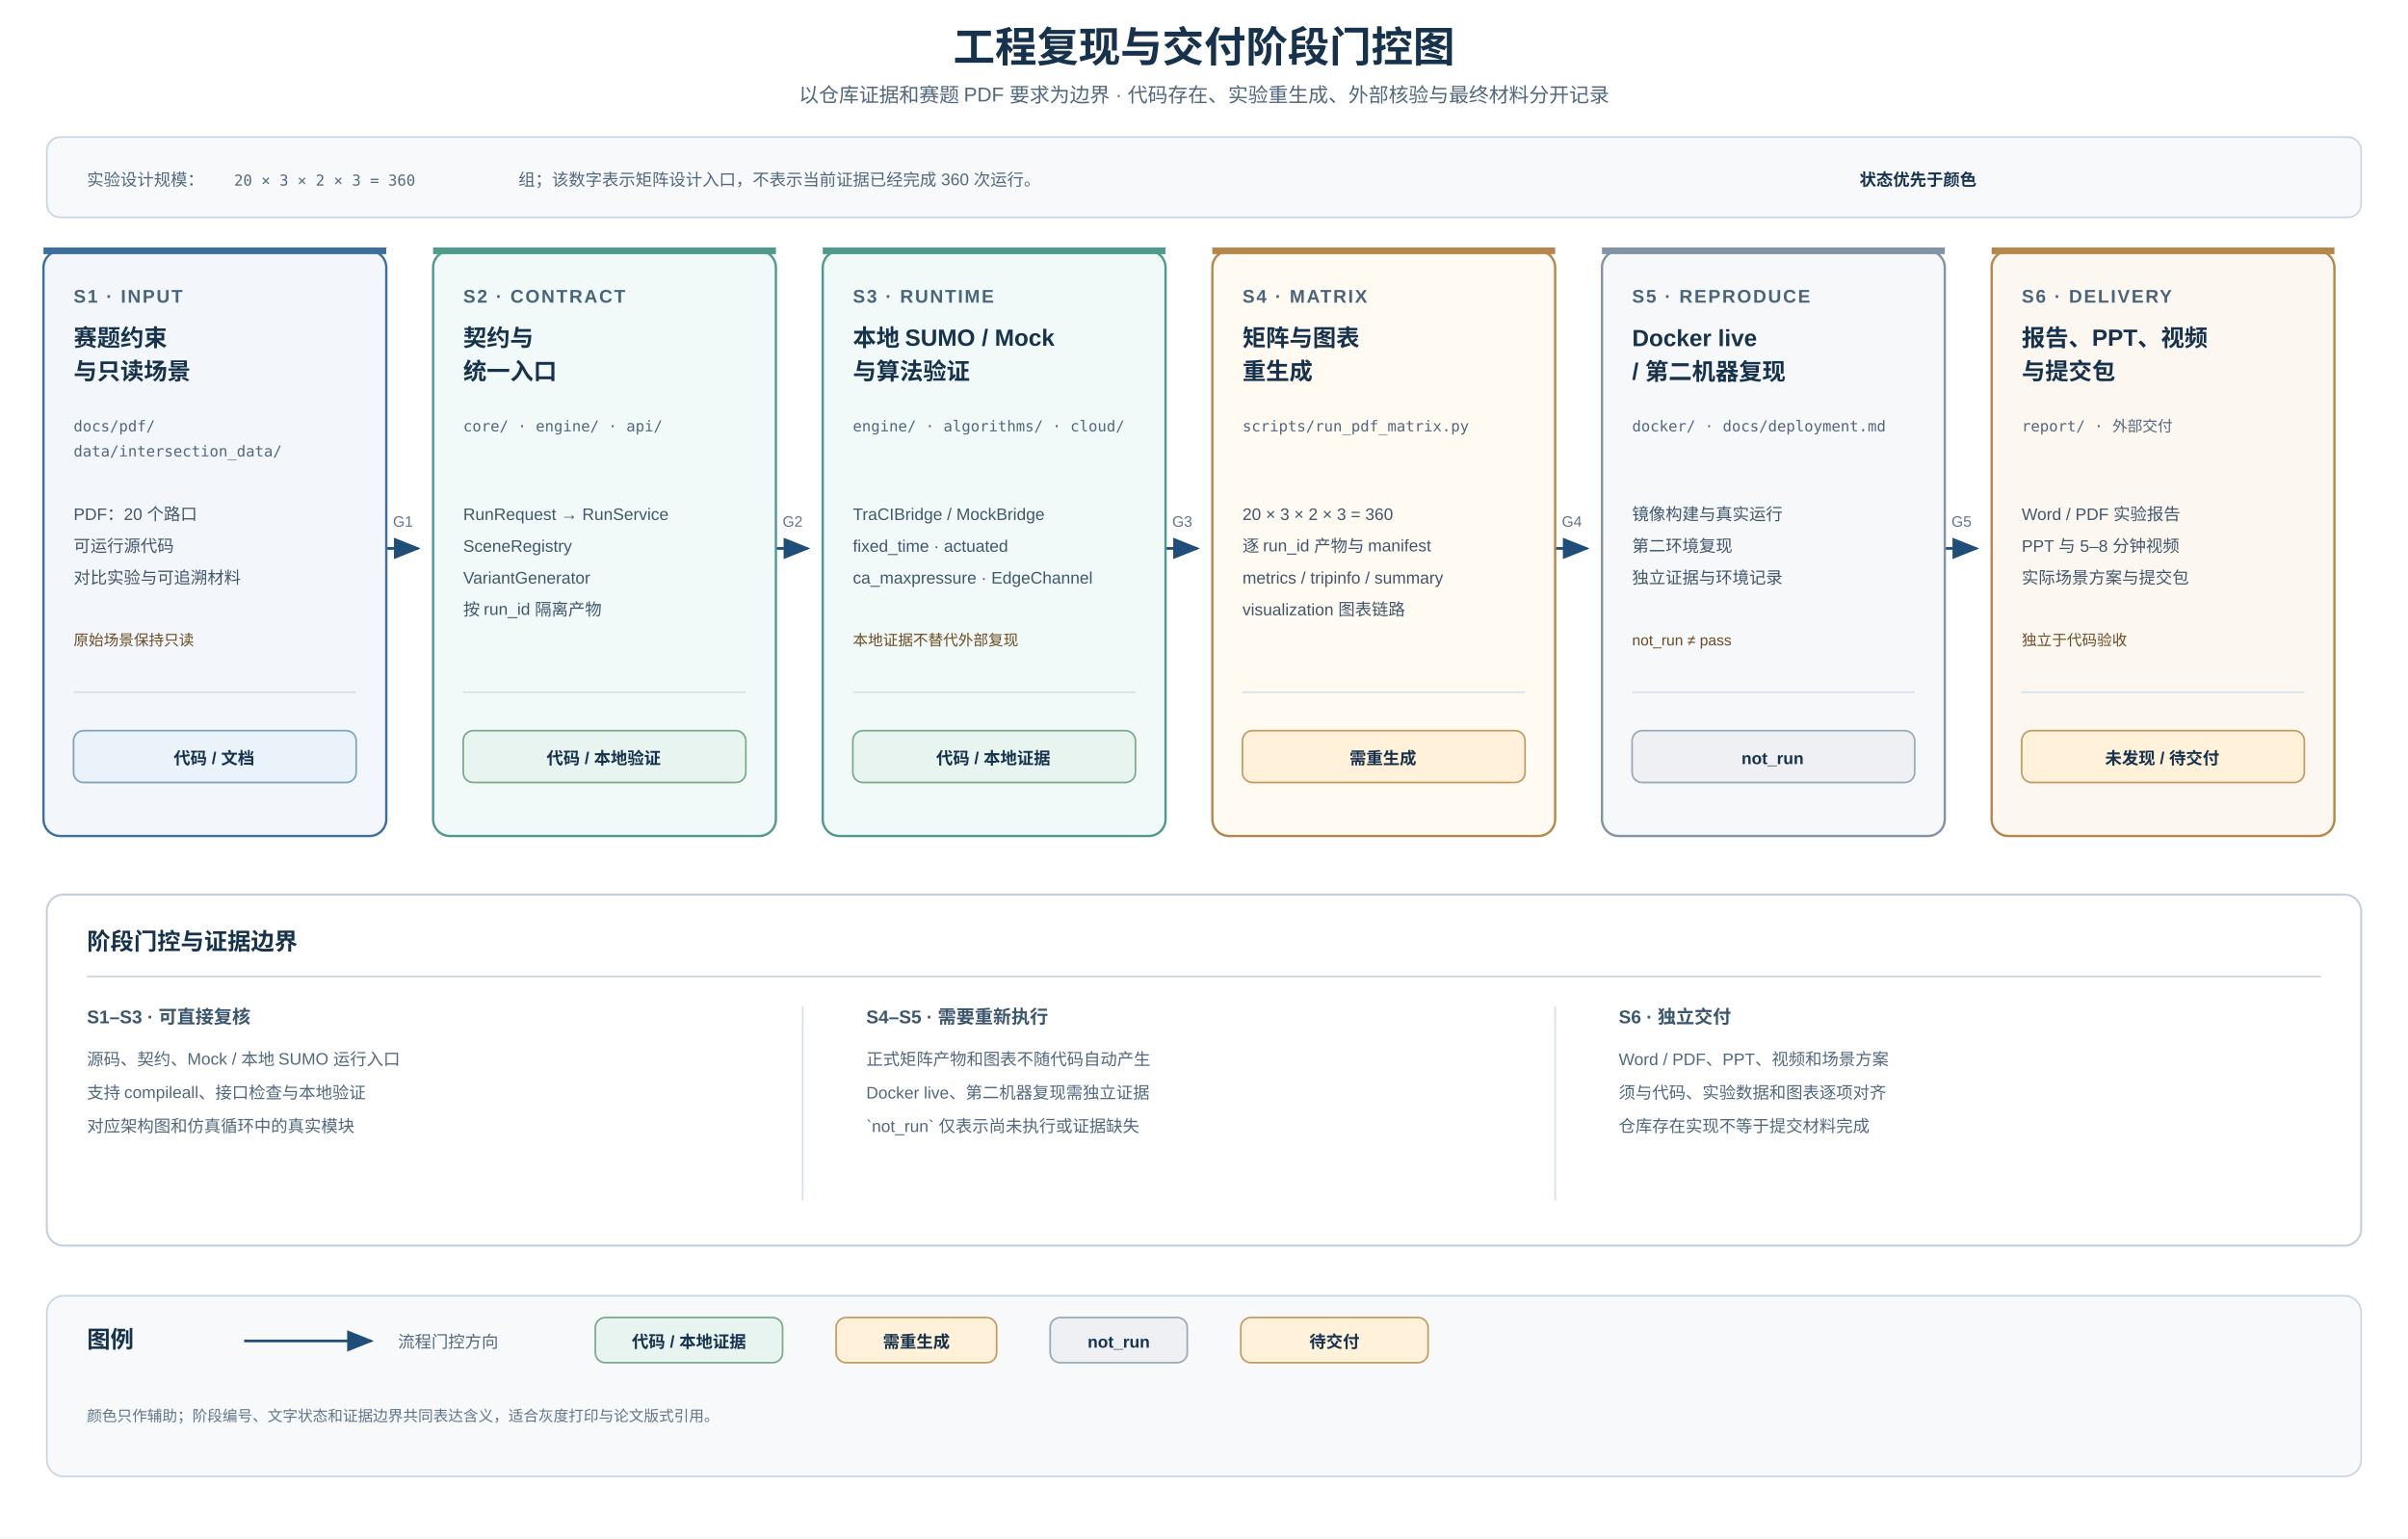
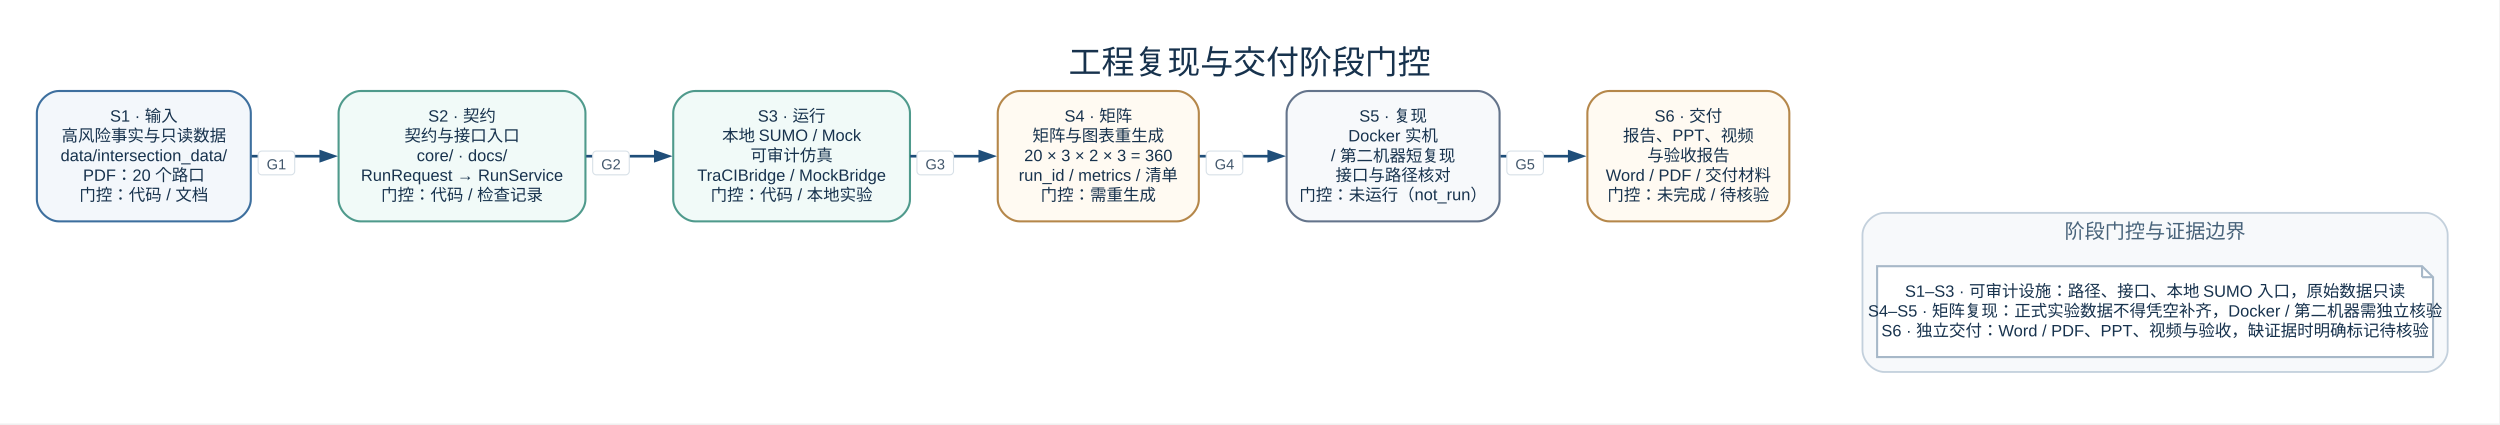
- <svg xmlns="http://www.w3.org/2000/svg" viewBox="0 0 1440 920" role="img" aria-labelledby="timeline-title timeline-desc">
-   <defs>
-     <marker id="timeline-flow" markerWidth="10" markerHeight="8" refX="9" refY="4" orient="auto">
-       <path d="M0,0 L10,4 L0,8 Z" fill="#1f4e79" />
-     </marker>
-   </defs>
-   <style>
-     .title { font-family: Arial, "Noto Sans CJK SC", "Microsoft YaHei", sans-serif; font-size: 25px; font-weight: 700; fill: #17324d; }
-     .subtitle { font-family: Arial, "Noto Sans CJK SC", "Microsoft YaHei", sans-serif; font-size: 12px; fill: #52677d; }
-     .section-title { font-family: Arial, "Noto Sans CJK SC", "Microsoft YaHei", sans-serif; font-size: 14px; font-weight: 700; fill: #17324d; }
-     .stage-index { font-family: Arial, sans-serif; font-size: 11px; font-weight: 700; letter-spacing: 1px; fill: #49647b; }
-     .stage-title { font-family: Arial, "Noto Sans CJK SC", "Microsoft YaHei", sans-serif; font-size: 14px; font-weight: 700; fill: #17324d; }
-     .stage-path { font-family: "Cascadia Mono", Consolas, monospace; font-size: 9px; fill: #52677d; }
-     .stage-text { font-family: Arial, "Noto Sans CJK SC", "Microsoft YaHei", sans-serif; font-size: 10px; fill: #41566b; }
-     .stage-note { font-family: Arial, "Noto Sans CJK SC", "Microsoft YaHei", sans-serif; font-size: 9px; fill: #6b4b22; }
-     .status-text { font-family: Arial, "Noto Sans CJK SC", "Microsoft YaHei", sans-serif; font-size: 10px; font-weight: 700; fill: #17324d; }
-     .body-title { font-family: Arial, "Noto Sans CJK SC", "Microsoft YaHei", sans-serif; font-size: 11px; font-weight: 700; fill: #3c566d; }
-     .body-text { font-family: Arial, "Noto Sans CJK SC", "Microsoft YaHei", sans-serif; font-size: 10px; fill: #52677d; }
-     .mono-text { font-family: "Cascadia Mono", Consolas, monospace; font-size: 9px; fill: #536b82; }
-     .tiny { font-family: Arial, "Noto Sans CJK SC", "Microsoft YaHei", sans-serif; font-size: 9px; fill: #60758a; }
-     .card { fill: #ffffff; stroke: #a7b8c8; stroke-width: 1.2; }
-     .card-code { fill: #f3f7fb; stroke: #3d6f9e; stroke-width: 1.4; }
-     .card-local { fill: #f1faf8; stroke: #4f9a8c; stroke-width: 1.4; }
-     .card-refresh { fill: #fffaf2; stroke: #b5874a; stroke-width: 1.4; }
-     .card-external { fill: #f7f8fa; stroke: #8293a3; stroke-width: 1.4; }
-     .card-delivery { fill: #fcf8f1; stroke: #b5874a; stroke-width: 1.4; }
-     .accent-code { stroke: #3d6f9e; stroke-width: 4; }
-     .accent-local { stroke: #4f9a8c; stroke-width: 4; }
-     .accent-refresh { stroke: #b5874a; stroke-width: 4; }
-     .accent-external { stroke: #8293a3; stroke-width: 4; }
-     .accent-delivery { stroke: #b5874a; stroke-width: 4; }
-     .status-code { fill: #eaf2fa; stroke: #7fa1bf; stroke-width: 1; }
-     .status-local { fill: #e7f4ef; stroke: #7ca88b; stroke-width: 1; }
-     .status-refresh { fill: #fff1da; stroke: #c49a63; stroke-width: 1; }
-     .status-external { fill: #eef0f3; stroke: #9aa8b5; stroke-width: 1; }
-     .status-delivery { fill: #fff1da; stroke: #c49a63; stroke-width: 1; }
-     .flow { fill: none; stroke: #1f4e79; stroke-width: 1.6; marker-end: url(#timeline-flow); }
-     .rule { stroke: #c9d5df; stroke-width: 1; }
-     .separator { stroke: #d7e0e7; stroke-width: 1; }
-   </style>
-   <rect width="1440" height="920" fill="#ffffff" />
-   <g id="title-block">
-     <text x="720" y="37" text-anchor="middle" class="title">工程复现与交付阶段门控图</text>
-     <text x="720" y="61" text-anchor="middle" class="subtitle">以仓库证据和赛题 PDF 要求为边界 · 代码存在、实验重生成、外部核验与最终材料分开记录</text>
-     <rect x="28" y="82" width="1384" height="48" rx="8" fill="#f7f9fb" stroke="#c9d5df" stroke-width="1" />
-     <text x="52" y="111" class="body-text">实验设计规模：</text>
-     <text x="140" y="111" class="mono-text">20 × 3 × 2 × 3 = 360</text>
-     <text x="310" y="111" class="body-text">组；该数字表示矩阵设计入口，不表示当前证据已经完成 360 次运行。</text>
-     <text x="1112" y="111" class="status-text">状态优先于颜色</text>
-   </g>
-   <g id="stage-flow" aria-label="六个阶段依次通过门控">
-     <path d="M231 328 H250" class="flow" />
-     <path d="M464 328 H483" class="flow" />
-     <path d="M697 328 H716" class="flow" />
-     <path d="M930 328 H949" class="flow" />
-     <path d="M1163 328 H1182" class="flow" />
-     <text x="241" y="315" text-anchor="middle" class="tiny">G1</text>
-     <text x="474" y="315" text-anchor="middle" class="tiny">G2</text>
-     <text x="707" y="315" text-anchor="middle" class="tiny">G3</text>
-     <text x="940" y="315" text-anchor="middle" class="tiny">G4</text>
-     <text x="1173" y="315" text-anchor="middle" class="tiny">G5</text>
-   </g>
-   <g id="stages" aria-label="工程阶段">
-     <g id="stage-01">
-       <rect x="26" y="150" width="205" height="350" rx="10" class="card-code" />
-       <line x1="26" y1="150" x2="231" y2="150" class="accent-code" />
-       <text x="44" y="181" class="stage-index">S1 · INPUT</text>
-       <text x="44" y="207" class="stage-title">赛题约束</text>
-       <text x="44" y="227" class="stage-title">与只读场景</text>
-       <text x="44" y="258" class="stage-path">docs/pdf/</text>
-       <text x="44" y="273" class="stage-path">data/intersection_data/</text>
-       <text x="44" y="311" class="stage-text">PDF：20 个路口</text>
-       <text x="44" y="330" class="stage-text">可运行源代码</text>
-       <text x="44" y="349" class="stage-text">对比实验与可追溯材料</text>
-       <text x="44" y="386" class="stage-note">原始场景保持只读</text>
-       <line x1="44" y1="414" x2="213" y2="414" class="separator" />
-       <rect x="44" y="437" width="169" height="31" rx="6" class="status-code" />
-       <text x="128" y="457" text-anchor="middle" class="status-text">代码 / 文档</text>
+ <svg xmlns="http://www.w3.org/2000/svg" role="img" aria-labelledby="timeline-title timeline-desc" width="1367pt" height="232pt" viewBox="0.00 0.00 1367.00 232.00">
+   <g id="graph0" class="graph" transform="scale(1 1) rotate(0) translate(20.16 211.4)">
+     <polygon fill="white" stroke="none" points="-20.16,20.16 -20.16,-211.4 1346.39,-211.4 1346.39,20.16 -20.16,20.16" />
+     <text xml:space="preserve" text-anchor="middle" x="663.12" y="-171.04" font-family="Arial" font-size="18.00" fill="#17324d">工程复现与交付阶段门控</text>
+     <g id="clust1" class="cluster">
+       <path fill="#f7f9fb" stroke="#c3d0dc" d="M1010.24,-8C1010.24,-8 1306.23,-8 1306.23,-8 1312.23,-8 1318.23,-14 1318.23,-20 1318.23,-20 1318.23,-83 1318.23,-83 1318.23,-89 1312.23,-95 1306.23,-95 1306.23,-95 1010.24,-95 1010.24,-95 1004.24,-95 998.24,-89 998.24,-83 998.24,-83 998.24,-20 998.24,-20 998.24,-14 1004.24,-8 1010.24,-8" />
+       <text xml:space="preserve" text-anchor="middle" x="1158.24" y="-81.1" font-family="Arial" font-size="11.00" fill="#49647b">阶段门控与证据边界</text>
    </g>
-     <g id="stage-02">
-       <rect x="259" y="150" width="205" height="350" rx="10" class="card-local" />
-       <line x1="259" y1="150" x2="464" y2="150" class="accent-local" />
-       <text x="277" y="181" class="stage-index">S2 · CONTRACT</text>
-       <text x="277" y="207" class="stage-title">契约与</text>
-       <text x="277" y="227" class="stage-title">统一入口</text>
-       <text x="277" y="258" class="stage-path">core/ · engine/ · api/</text>
-       <text x="277" y="311" class="stage-text">RunRequest → RunService</text>
-       <text x="277" y="330" class="stage-text">SceneRegistry</text>
-       <text x="277" y="349" class="stage-text">VariantGenerator</text>
-       <text x="277" y="368" class="stage-text">按 run_id 隔离产物</text>
-       <line x1="277" y1="414" x2="446" y2="414" class="separator" />
-       <rect x="277" y="437" width="169" height="31" rx="6" class="status-local" />
-       <text x="361" y="457" text-anchor="middle" class="status-text">代码 / 本地验证</text>
+     <g id="node1" class="node">
+       <path fill="#f3f7fb" stroke="#3d6f9e" stroke-width="1.15" d="M104.98,-161.64C104.98,-161.64 12,-161.64 12,-161.64 6,-161.64 0,-155.64 0,-149.64 0,-149.64 0,-102.36 0,-102.36 0,-96.36 6,-90.36 12,-90.36 12,-90.36 104.98,-90.36 104.98,-90.36 110.98,-90.36 116.98,-96.36 116.98,-102.36 116.98,-102.36 116.98,-149.64 116.98,-149.64 116.98,-155.64 110.98,-161.64 104.98,-161.64" />
+       <text xml:space="preserve" text-anchor="middle" x="58.49" y="-144.9" font-family="Arial" font-size="9.00" fill="#17324d">S1 · 输入</text>
+       <text xml:space="preserve" text-anchor="middle" x="58.49" y="-134.1" font-family="Arial" font-size="9.00" fill="#17324d">高风险事实与只读数据</text>
+       <text xml:space="preserve" text-anchor="middle" x="58.49" y="-123.3" font-family="Arial" font-size="9.00" fill="#17324d">data/intersection_data/</text>
+       <text xml:space="preserve" text-anchor="middle" x="58.49" y="-112.5" font-family="Arial" font-size="9.00" fill="#17324d">PDF：20 个路口</text>
+       <text xml:space="preserve" text-anchor="middle" x="58.49" y="-101.7" font-family="Arial" font-size="9.00" fill="#17324d">门控：代码 / 文档</text>
    </g>
-     <g id="stage-03">
-       <rect x="492" y="150" width="205" height="350" rx="10" class="card-local" />
-       <line x1="492" y1="150" x2="697" y2="150" class="accent-local" />
-       <text x="510" y="181" class="stage-index">S3 · RUNTIME</text>
-       <text x="510" y="207" class="stage-title">本地 SUMO / Mock</text>
-       <text x="510" y="227" class="stage-title">与算法验证</text>
-       <text x="510" y="258" class="stage-path">engine/ · algorithms/ · cloud/</text>
-       <text x="510" y="311" class="stage-text">TraCIBridge / MockBridge</text>
-       <text x="510" y="330" class="stage-text">fixed_time · actuated</text>
-       <text x="510" y="349" class="stage-text">ca_maxpressure · EdgeChannel</text>
-       <text x="510" y="386" class="stage-note">本地证据不替代外部复现</text>
-       <line x1="510" y1="414" x2="679" y2="414" class="separator" />
-       <rect x="510" y="437" width="169" height="31" rx="6" class="status-local" />
-       <text x="594" y="457" text-anchor="middle" class="status-text">代码 / 本地证据</text>
+     <g id="node2" class="node">
+       <path fill="#f1faf8" stroke="#4f9a8c" stroke-width="1.15" d="M287.96,-161.64C287.96,-161.64 176.98,-161.64 176.98,-161.64 170.98,-161.64 164.98,-155.64 164.98,-149.64 164.98,-149.64 164.98,-102.36 164.98,-102.36 164.98,-96.36 170.98,-90.36 176.98,-90.36 176.98,-90.36 287.96,-90.36 287.96,-90.36 293.96,-90.36 299.96,-96.36 299.96,-102.36 299.96,-102.36 299.96,-149.64 299.96,-149.64 299.96,-155.64 293.96,-161.64 287.96,-161.64" />
+       <text xml:space="preserve" text-anchor="middle" x="232.47" y="-144.9" font-family="Arial" font-size="9.00" fill="#17324d">S2 · 契约</text>
+       <text xml:space="preserve" text-anchor="middle" x="232.47" y="-134.1" font-family="Arial" font-size="9.00" fill="#17324d">契约与接口入口</text>
+       <text xml:space="preserve" text-anchor="middle" x="232.47" y="-123.3" font-family="Arial" font-size="9.00" fill="#17324d">core/ · docs/</text>
+       <text xml:space="preserve" text-anchor="middle" x="232.47" y="-112.5" font-family="Arial" font-size="9.00" fill="#17324d">RunRequest → RunService</text>
+       <text xml:space="preserve" text-anchor="middle" x="232.47" y="-101.7" font-family="Arial" font-size="9.00" fill="#17324d">门控：代码 / 检查记录</text>
    </g>
-     <g id="stage-04">
-       <rect x="725" y="150" width="205" height="350" rx="10" class="card-refresh" />
-       <line x1="725" y1="150" x2="930" y2="150" class="accent-refresh" />
-       <text x="743" y="181" class="stage-index">S4 · MATRIX</text>
-       <text x="743" y="207" class="stage-title">矩阵与图表</text>
-       <text x="743" y="227" class="stage-title">重生成</text>
-       <text x="743" y="258" class="stage-path">scripts/run_pdf_matrix.py</text>
-       <text x="743" y="311" class="stage-text">20 × 3 × 2 × 3 = 360</text>
-       <text x="743" y="330" class="stage-text">逐 run_id 产物与 manifest</text>
-       <text x="743" y="349" class="stage-text">metrics / tripinfo / summary</text>
-       <text x="743" y="368" class="stage-text">visualization 图表链路</text>
-       <line x1="743" y1="414" x2="912" y2="414" class="separator" />
-       <rect x="743" y="437" width="169" height="31" rx="6" class="status-refresh" />
-       <text x="827" y="457" text-anchor="middle" class="status-text">需重生成</text>
+     <g id="edge1" class="edge">
+       <path fill="none" stroke="#1f4e79" stroke-width="1.45" d="M117.39,-126C117.39,-126 155.24,-126 155.24,-126" />
+       <polygon fill="#1f4e79" stroke="#1f4e79" stroke-width="1.45" points="155.24,-128.52 162.44,-126 155.24,-123.48 155.24,-128.52" />
+       <rect x="120.98" y="-128.80" width="20.00" height="13" rx="2" fill="#ffffff" stroke="#d7e0e7" stroke-width="0.6" />
+       <text xml:space="preserve" text-anchor="middle" x="130.98" y="-118.8" font-family="Arial" font-size="8.00" fill="#41566b">G1</text>
    </g>
-     <g id="stage-05">
-       <rect x="958" y="150" width="205" height="350" rx="10" class="card-external" />
-       <line x1="958" y1="150" x2="1163" y2="150" class="accent-external" />
-       <text x="976" y="181" class="stage-index">S5 · REPRODUCE</text>
-       <text x="976" y="207" class="stage-title">Docker live</text>
-       <text x="976" y="227" class="stage-title">/ 第二机器复现</text>
-       <text x="976" y="258" class="stage-path">docker/ · docs/deployment.md</text>
-       <text x="976" y="311" class="stage-text">镜像构建与真实运行</text>
-       <text x="976" y="330" class="stage-text">第二环境复现</text>
-       <text x="976" y="349" class="stage-text">独立证据与环境记录</text>
-       <text x="976" y="386" class="stage-note">not_run ≠ pass</text>
-       <line x1="976" y1="414" x2="1145" y2="414" class="separator" />
-       <rect x="976" y="437" width="169" height="31" rx="6" class="status-external" />
-       <text x="1060" y="457" text-anchor="middle" class="status-text">not_run</text>
+     <g id="node3" class="node">
+       <path fill="#f1faf8" stroke="#4f9a8c" stroke-width="1.15" d="M465.41,-161.64C465.41,-161.64 359.96,-161.64 359.96,-161.64 353.96,-161.64 347.96,-155.64 347.96,-149.64 347.96,-149.64 347.96,-102.36 347.96,-102.36 347.96,-96.36 353.96,-90.36 359.96,-90.36 359.96,-90.36 465.41,-90.36 465.41,-90.36 471.41,-90.36 477.41,-96.36 477.41,-102.36 477.41,-102.36 477.41,-149.64 477.41,-149.64 477.41,-155.64 471.41,-161.64 465.41,-161.64" />
+       <text xml:space="preserve" text-anchor="middle" x="412.69" y="-144.9" font-family="Arial" font-size="9.00" fill="#17324d">S3 · 运行</text>
+       <text xml:space="preserve" text-anchor="middle" x="412.69" y="-134.1" font-family="Arial" font-size="9.00" fill="#17324d">本地 SUMO / Mock</text>
+       <text xml:space="preserve" text-anchor="middle" x="412.69" y="-123.3" font-family="Arial" font-size="9.00" fill="#17324d">可审计仿真</text>
+       <text xml:space="preserve" text-anchor="middle" x="412.69" y="-112.5" font-family="Arial" font-size="9.00" fill="#17324d">TraCIBridge / MockBridge</text>
+       <text xml:space="preserve" text-anchor="middle" x="412.69" y="-101.7" font-family="Arial" font-size="9.00" fill="#17324d">门控：代码 / 本地实验</text>
    </g>
-     <g id="stage-06">
-       <rect x="1191" y="150" width="205" height="350" rx="10" class="card-delivery" />
-       <line x1="1191" y1="150" x2="1396" y2="150" class="accent-delivery" />
-       <text x="1209" y="181" class="stage-index">S6 · DELIVERY</text>
-       <text x="1209" y="207" class="stage-title">报告、PPT、视频</text>
-       <text x="1209" y="227" class="stage-title">与提交包</text>
-       <text x="1209" y="258" class="stage-path">report/ · 外部交付</text>
-       <text x="1209" y="311" class="stage-text">Word / PDF 实验报告</text>
-       <text x="1209" y="330" class="stage-text">PPT 与 5–8 分钟视频</text>
-       <text x="1209" y="349" class="stage-text">实际场景方案与提交包</text>
-       <text x="1209" y="386" class="stage-note">独立于代码验收</text>
-       <line x1="1209" y1="414" x2="1378" y2="414" class="separator" />
-       <rect x="1209" y="437" width="169" height="31" rx="6" class="status-delivery" />
-       <text x="1293" y="457" text-anchor="middle" class="status-text">未发现 / 待交付</text>
+     <g id="edge2" class="edge">
+       <path fill="none" stroke="#1f4e79" stroke-width="1.45" d="M300.35,-126C300.35,-126 338.16,-126 338.16,-126" />
+       <polygon fill="#1f4e79" stroke="#1f4e79" stroke-width="1.45" points="338.16,-128.52 345.36,-126 338.16,-123.48 338.16,-128.52" />
+       <rect x="303.92" y="-128.80" width="20.00" height="13" rx="2" fill="#ffffff" stroke="#d7e0e7" stroke-width="0.6" />
+       <text xml:space="preserve" text-anchor="middle" x="313.92" y="-118.8" font-family="Arial" font-size="8.00" fill="#41566b">G2</text>
+     </g>
+     <g id="node4" class="node">
+       <path fill="#fffaf2" stroke="#b5874a" stroke-width="1.15" d="M623.36,-161.64C623.36,-161.64 537.41,-161.64 537.41,-161.64 531.41,-161.64 525.41,-155.64 525.41,-149.64 525.41,-149.64 525.41,-102.36 525.41,-102.36 525.41,-96.36 531.41,-90.36 537.41,-90.36 537.41,-90.36 623.36,-90.36 623.36,-90.36 629.36,-90.36 635.36,-96.36 635.36,-102.36 635.36,-102.36 635.36,-149.64 635.36,-149.64 635.36,-155.64 629.36,-161.64 623.36,-161.64" />
+       <text xml:space="preserve" text-anchor="middle" x="580.39" y="-144.9" font-family="Arial" font-size="9.00" fill="#17324d">S4 · 矩阵</text>
+       <text xml:space="preserve" text-anchor="middle" x="580.39" y="-134.1" font-family="Arial" font-size="9.00" fill="#17324d">矩阵与图表重生成</text>
+       <text xml:space="preserve" text-anchor="middle" x="580.39" y="-123.3" font-family="Arial" font-size="9.00" fill="#17324d">20 × 3 × 2 × 3 = 360</text>
+       <text xml:space="preserve" text-anchor="middle" x="580.39" y="-112.5" font-family="Arial" font-size="9.00" fill="#17324d">run_id / metrics / 清单</text>
+       <text xml:space="preserve" text-anchor="middle" x="580.39" y="-101.7" font-family="Arial" font-size="9.00" fill="#17324d">门控：需重生成</text>
+     </g>
+     <g id="edge3" class="edge">
+       <path fill="none" stroke="#1f4e79" stroke-width="1.45" d="M477.52,-126C477.52,-126 515.59,-126 515.59,-126" />
+       <polygon fill="#1f4e79" stroke="#1f4e79" stroke-width="1.45" points="515.59,-128.52 522.79,-126 515.59,-123.48 515.59,-128.52" />
+       <rect x="481.22" y="-128.80" width="20.00" height="13" rx="2" fill="#ffffff" stroke="#d7e0e7" stroke-width="0.6" />
+       <text xml:space="preserve" text-anchor="middle" x="491.22" y="-118.8" font-family="Arial" font-size="8.00" fill="#41566b">G3</text>
+     </g>
+     <g id="node7" class="node">
+       <polygon fill="#ffffff" stroke="#a7b8c8" stroke-width="1.15" points="1304.23,-65.84 1006.24,-65.84 1006.24,-16.16 1310.23,-16.16 1310.23,-59.84 1304.23,-65.84" />
+       <polyline fill="none" stroke="#a7b8c8" stroke-width="1.15" points="1304.23,-65.84 1304.23,-59.84" />
+       <polyline fill="none" stroke="#a7b8c8" stroke-width="1.15" points="1310.23,-59.84 1304.23,-59.84" />
+       <text xml:space="preserve" text-anchor="middle" x="1158.24" y="-49.1" font-family="Arial" font-size="9.00" fill="#17324d">S1–S3 · 可审计设施：路径、接口、本地 SUMO 入口，原始数据只读</text>
+       <text xml:space="preserve" text-anchor="middle" x="1158.24" y="-38.3" font-family="Arial" font-size="9.00" fill="#17324d">S4–S5 · 矩阵复现：正式实验数据不得凭空补齐，Docker / 第二机器需独立核验</text>
+       <text xml:space="preserve" text-anchor="middle" x="1158.24" y="-27.5" font-family="Arial" font-size="9.00" fill="#17324d">S6 · 独立交付：Word / PDF、PPT、视频与验收，缺证据时明确标记待核验</text>
+     </g>
+     <g id="node5" class="node">
+       <path fill="#f7f9fb" stroke="#64748b" stroke-width="1.15" d="M787.81,-161.64C787.81,-161.64 695.36,-161.64 695.36,-161.64 689.36,-161.64 683.36,-155.64 683.36,-149.64 683.36,-149.64 683.36,-102.36 683.36,-102.36 683.36,-96.36 689.36,-90.36 695.36,-90.36 695.36,-90.36 787.81,-90.36 787.81,-90.36 793.81,-90.36 799.81,-96.36 799.81,-102.36 799.81,-102.36 799.81,-149.64 799.81,-149.64 799.81,-155.64 793.81,-161.64 787.81,-161.64" />
+       <text xml:space="preserve" text-anchor="middle" x="741.58" y="-144.9" font-family="Arial" font-size="9.00" fill="#17324d">S5 · 复现</text>
+       <text xml:space="preserve" text-anchor="middle" x="741.58" y="-134.1" font-family="Arial" font-size="9.00" fill="#17324d">Docker 实机</text>
+       <text xml:space="preserve" text-anchor="middle" x="741.58" y="-123.3" font-family="Arial" font-size="9.00" fill="#17324d">/ 第二机器短复现</text>
+       <text xml:space="preserve" text-anchor="middle" x="741.58" y="-112.5" font-family="Arial" font-size="9.00" fill="#17324d">接口与路径核对</text>
+       <text xml:space="preserve" text-anchor="middle" x="741.58" y="-101.7" font-family="Arial" font-size="9.00" fill="#17324d">门控：未运行（not_run）</text>
+     </g>
+     <g id="edge4" class="edge">
+       <path fill="none" stroke="#1f4e79" stroke-width="1.45" d="M635.86,-126C635.86,-126 673.59,-126 673.59,-126" />
+       <polygon fill="#1f4e79" stroke="#1f4e79" stroke-width="1.45" points="673.59,-128.52 680.79,-126 673.59,-123.48 673.59,-128.52" />
+       <rect x="639.39" y="-128.80" width="20.00" height="13" rx="2" fill="#ffffff" stroke="#d7e0e7" stroke-width="0.6" />
+       <text xml:space="preserve" text-anchor="middle" x="649.39" y="-118.8" font-family="Arial" font-size="8.00" fill="#41566b">G4</text>
+     </g>
+     <g id="node6" class="node">
+       <path fill="#fffaf2" stroke="#b5874a" stroke-width="1.15" d="M946.24,-161.64C946.24,-161.64 859.81,-161.64 859.81,-161.64 853.81,-161.64 847.81,-155.64 847.81,-149.64 847.81,-149.64 847.81,-102.36 847.81,-102.36 847.81,-96.36 853.81,-90.36 859.81,-90.36 859.81,-90.36 946.24,-90.36 946.24,-90.36 952.24,-90.36 958.24,-96.36 958.24,-102.36 958.24,-102.36 958.24,-149.64 958.24,-149.64 958.24,-155.64 952.24,-161.64 946.24,-161.64" />
+       <text xml:space="preserve" text-anchor="middle" x="903.03" y="-144.9" font-family="Arial" font-size="9.00" fill="#17324d">S6 · 交付</text>
+       <text xml:space="preserve" text-anchor="middle" x="903.03" y="-134.1" font-family="Arial" font-size="9.00" fill="#17324d">报告、PPT、视频</text>
+       <text xml:space="preserve" text-anchor="middle" x="903.03" y="-123.3" font-family="Arial" font-size="9.00" fill="#17324d">与验收报告</text>
+       <text xml:space="preserve" text-anchor="middle" x="903.03" y="-112.5" font-family="Arial" font-size="9.00" fill="#17324d">Word / PDF / 交付材料</text>
+       <text xml:space="preserve" text-anchor="middle" x="903.03" y="-101.7" font-family="Arial" font-size="9.00" fill="#17324d">门控：未完成 / 待核验</text>
+     </g>
+     <g id="edge5" class="edge">
+       <path fill="none" stroke="#1f4e79" stroke-width="1.45" d="M800.33,-126C800.33,-126 837.9,-126 837.9,-126" />
+       <polygon fill="#1f4e79" stroke="#1f4e79" stroke-width="1.45" points="837.9,-128.52 845.1,-126 837.9,-123.48 837.9,-128.52" />
+       <rect x="803.78" y="-128.80" width="20.00" height="13" rx="2" fill="#ffffff" stroke="#d7e0e7" stroke-width="0.6" />
+       <text xml:space="preserve" text-anchor="middle" x="813.78" y="-118.8" font-family="Arial" font-size="8.00" fill="#41566b">G5</text>
    </g>
  </g>
-   <g id="evidence-boundary" aria-label="阶段证据边界">
-     <rect x="28" y="535" width="1384" height="210" rx="10" fill="#ffffff" stroke="#c3d0dc" stroke-width="1.2" />
-     <text x="52" y="568" class="section-title">阶段门控与证据边界</text>
-     <line x1="52" y1="584" x2="1388" y2="584" class="rule" />
-     <line x1="480" y1="602" x2="480" y2="718" class="separator" />
-     <line x1="930" y1="602" x2="930" y2="718" class="separator" />
-     <text x="52" y="612" class="body-title">S1–S3 · 可直接复核</text>
-     <text x="52" y="637" class="body-text">源码、契约、Mock / 本地 SUMO 运行入口</text>
-     <text x="52" y="657" class="body-text">支持 compileall、接口检查与本地验证</text>
-     <text x="52" y="677" class="body-text">对应架构图和仿真循环中的真实模块</text>
-     <text x="518" y="612" class="body-title">S4–S5 · 需要重新执行</text>
-     <text x="518" y="637" class="body-text">正式矩阵产物和图表不随代码自动产生</text>
-     <text x="518" y="657" class="body-text">Docker live、第二机器复现需独立证据</text>
-     <text x="518" y="677" class="body-text">`not_run` 仅表示尚未执行或证据缺失</text>
-     <text x="968" y="612" class="body-title">S6 · 独立交付</text>
-     <text x="968" y="637" class="body-text">Word / PDF、PPT、视频和场景方案</text>
-     <text x="968" y="657" class="body-text">须与代码、实验数据和图表逐项对齐</text>
-     <text x="968" y="677" class="body-text">仓库存在实现不等于提交材料完成</text>
-   </g>
-   <g id="legend" aria-label="图例">
-     <rect x="28" y="775" width="1384" height="108" rx="10" fill="#f7f9fb" stroke="#c9d5df" stroke-width="1" />
-     <text x="52" y="806" class="section-title">图例</text>
-     <line x1="146" y1="802" x2="222" y2="802" class="flow" />
-     <text x="238" y="806" class="body-text">流程门控方向</text>
-     <rect x="356" y="788" width="112" height="27" rx="6" class="status-local" />
-     <text x="412" y="806" text-anchor="middle" class="status-text">代码 / 本地证据</text>
-     <rect x="500" y="788" width="96" height="27" rx="6" class="status-refresh" />
-     <text x="548" y="806" text-anchor="middle" class="status-text">需重生成</text>
-     <rect x="628" y="788" width="82" height="27" rx="6" class="status-external" />
-     <text x="669" y="806" text-anchor="middle" class="status-text">not_run</text>
-     <rect x="742" y="788" width="112" height="27" rx="6" class="status-delivery" />
-     <text x="798" y="806" text-anchor="middle" class="status-text">待交付</text>
-     <text x="52" y="850" class="tiny">颜色只作辅助；阶段编号、文字状态和证据边界共同表达含义，适合灰度打印与论文版式引用。</text>
-   </g>
</svg>
